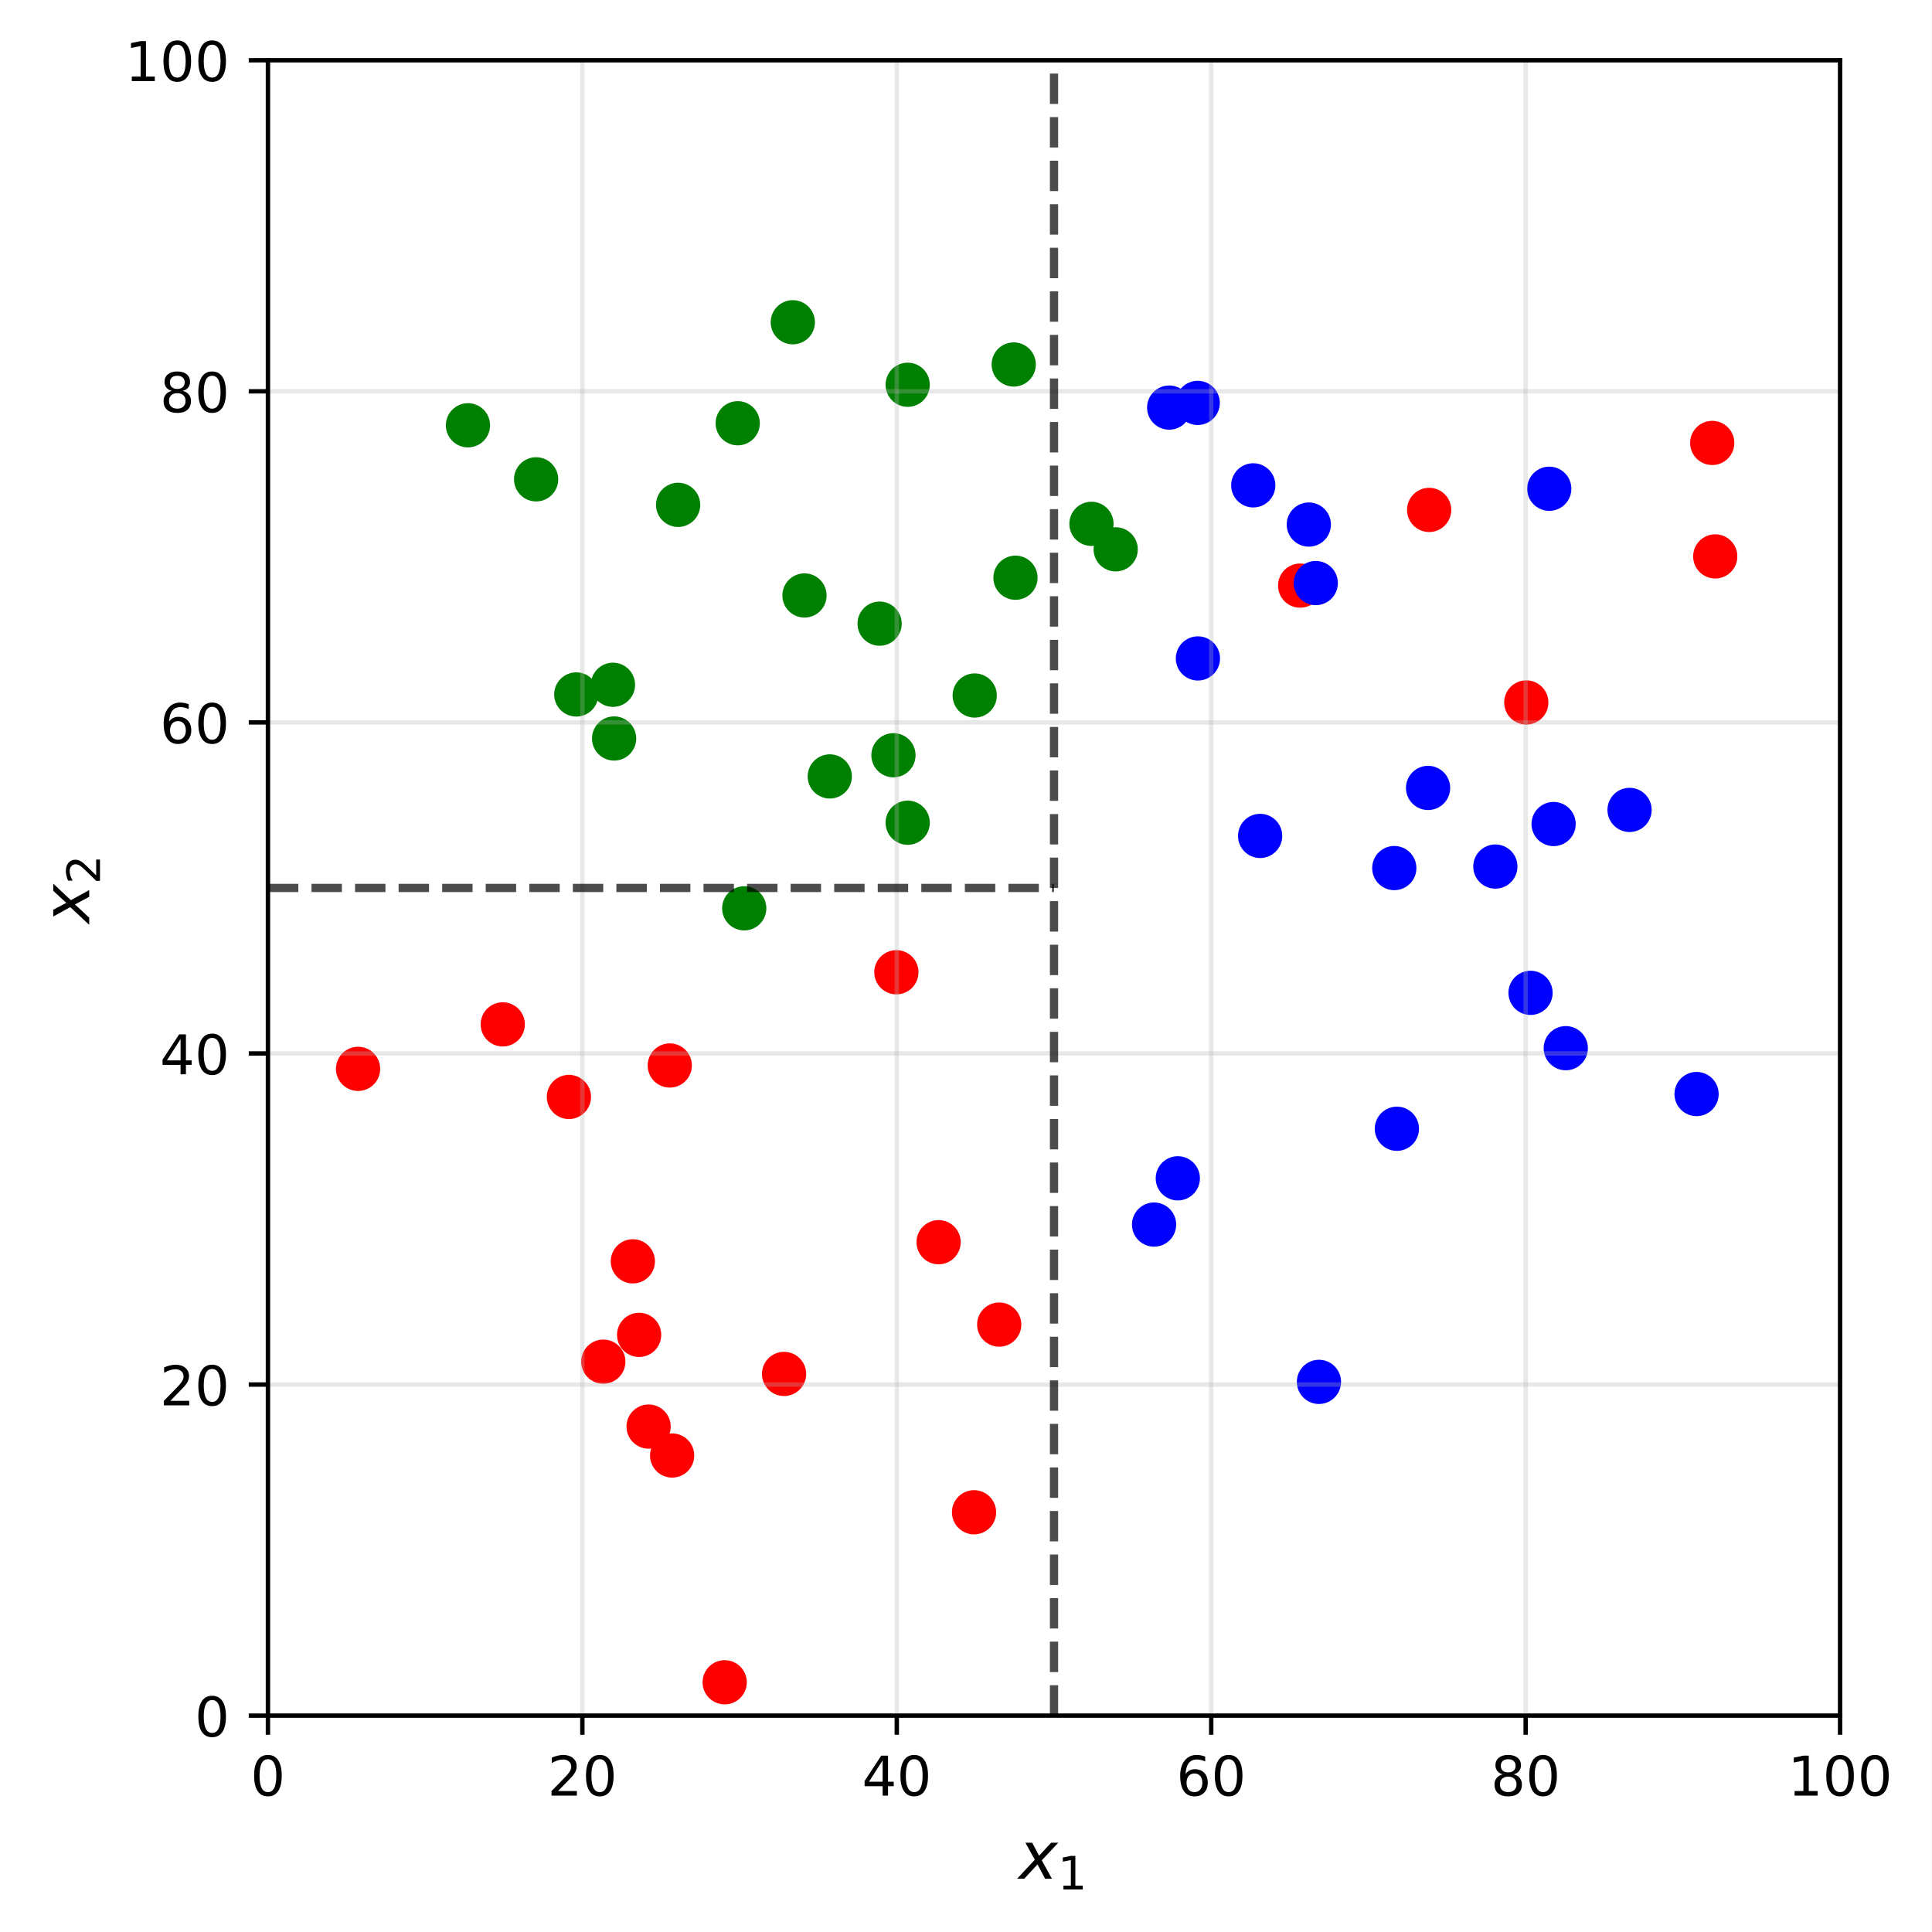
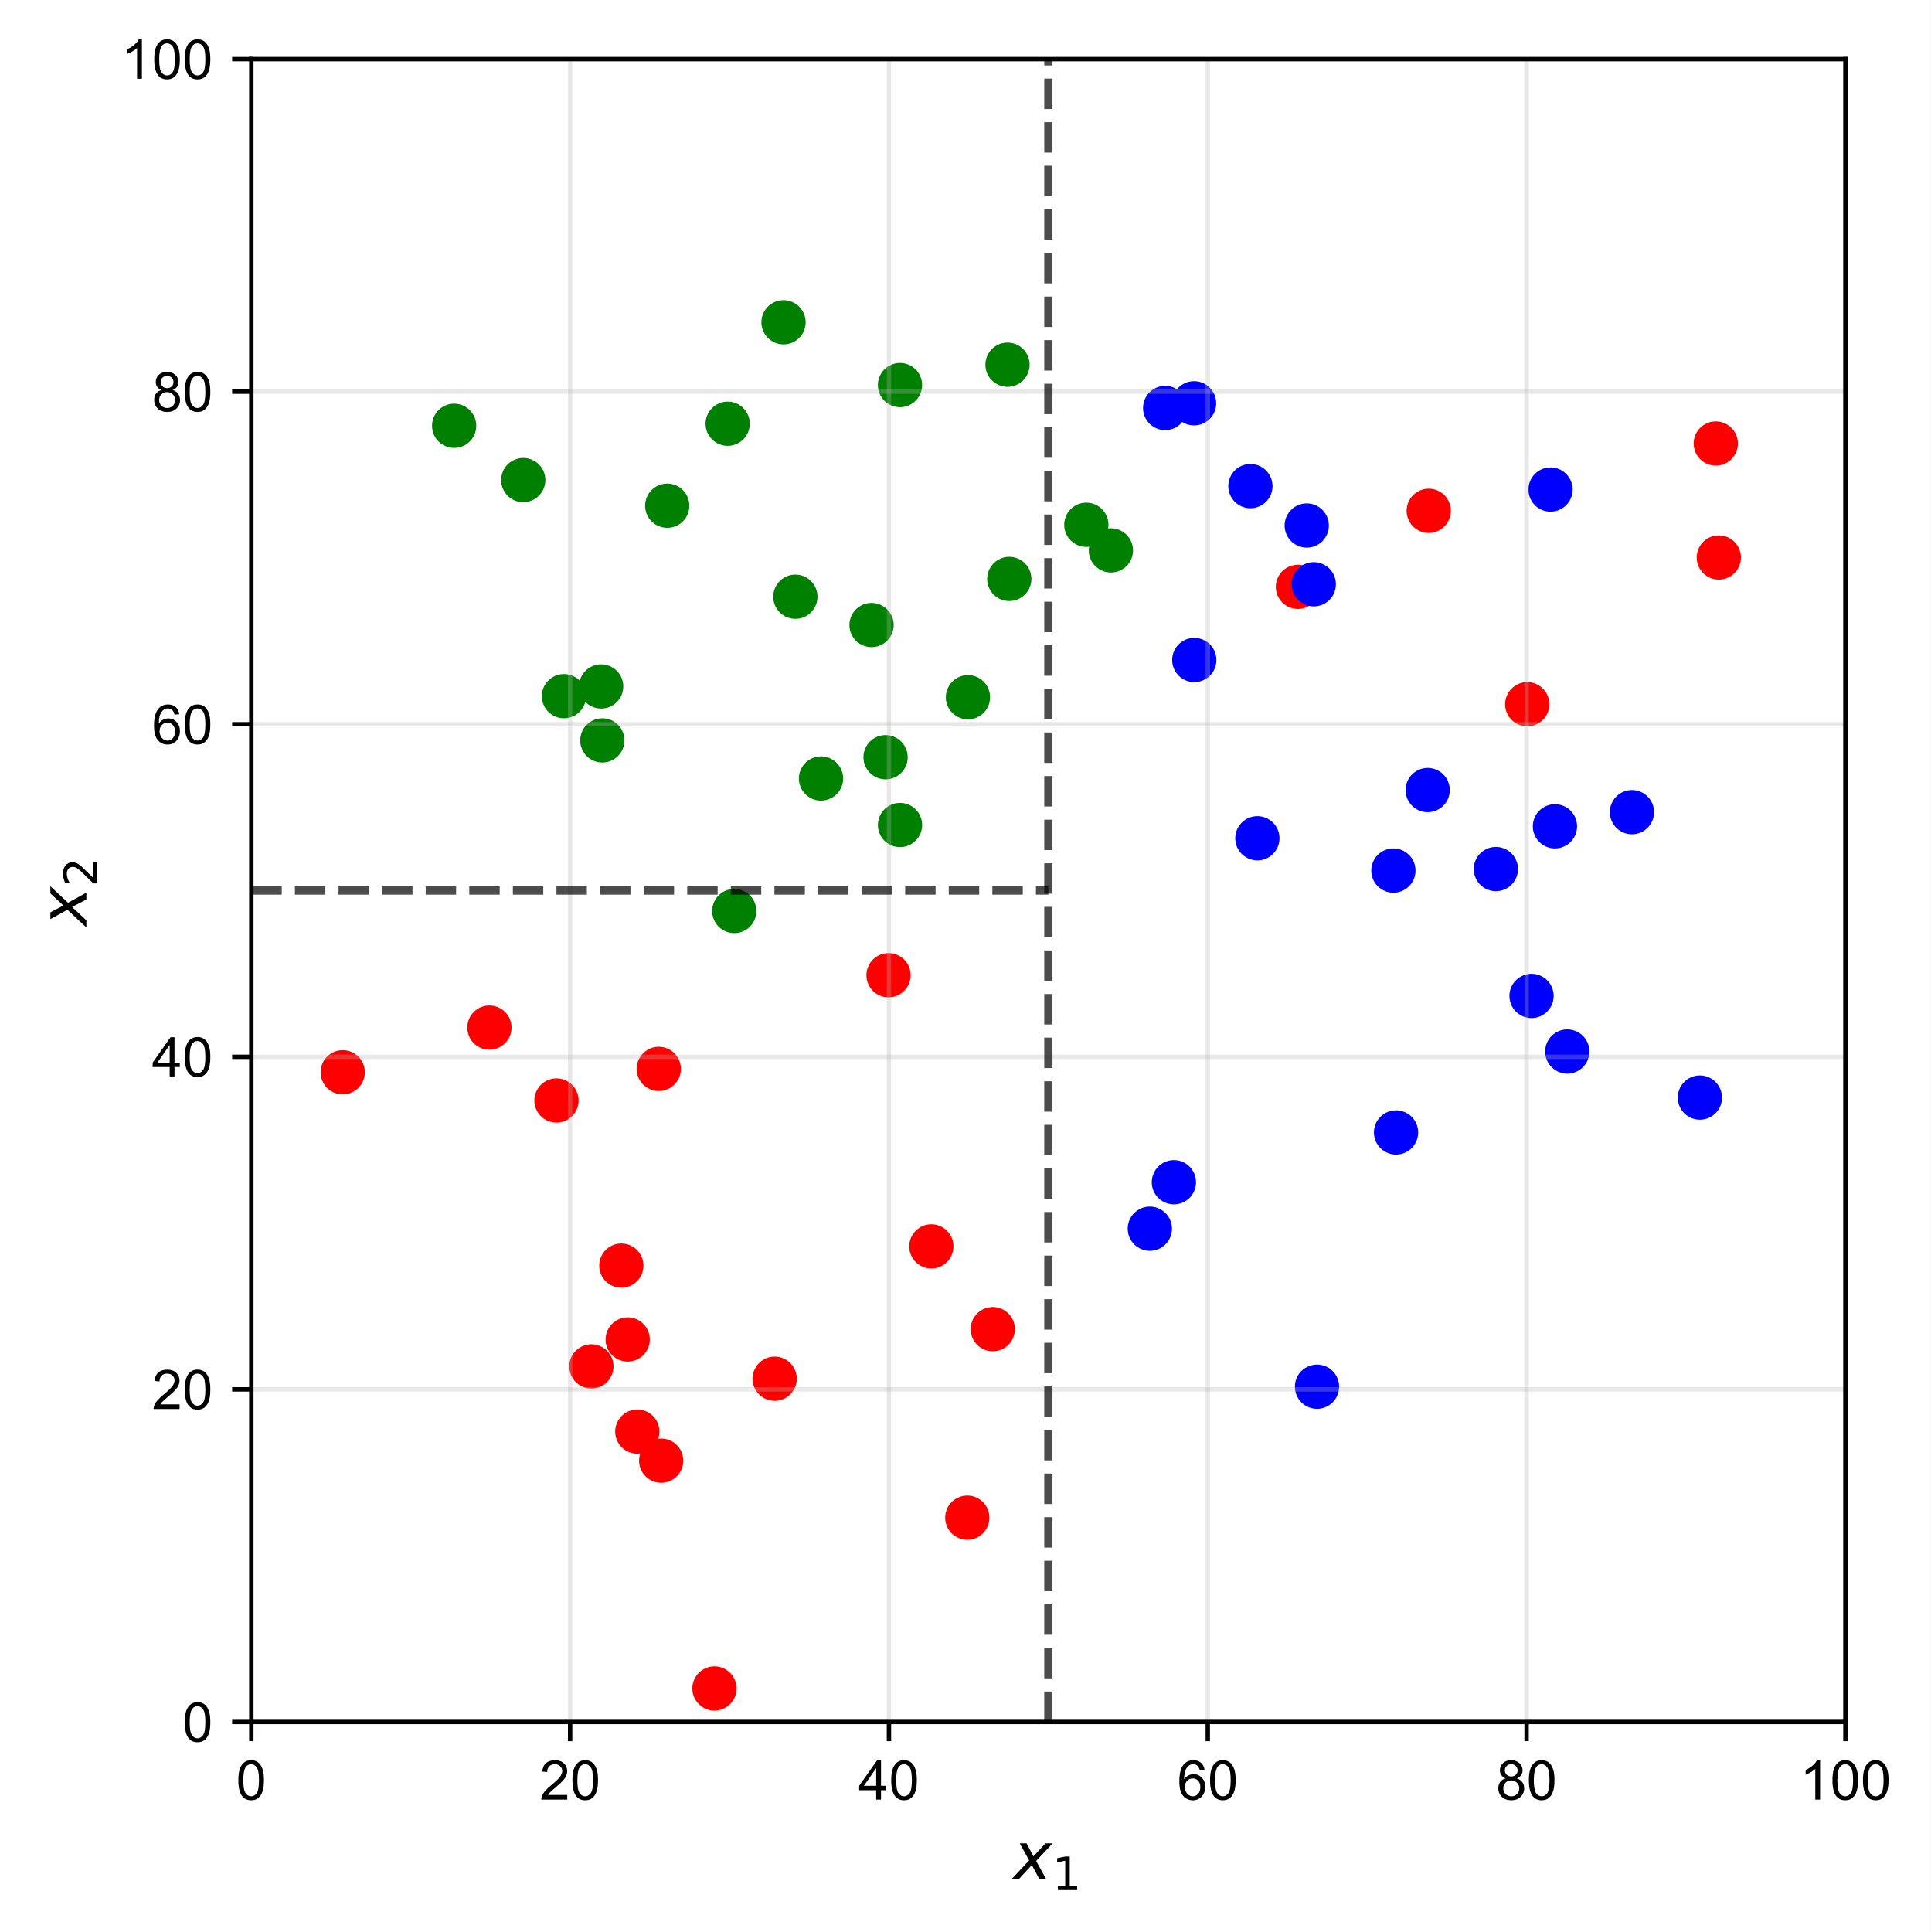
- <svg xmlns="http://www.w3.org/2000/svg" xmlns:xlink="http://www.w3.org/1999/xlink" width="352.582pt" height="352.616pt" viewBox="0 0 352.582 352.616" version="1.1">
+ <svg xmlns="http://www.w3.org/2000/svg" xmlns:xlink="http://www.w3.org/1999/xlink" width="352.116pt" height="352.332pt" viewBox="0 0 352.116 352.332" version="1.1">
  <defs>
    <style type="text/css">*{stroke-linejoin: round; stroke-linecap: butt}</style>
  </defs>
  <g id="figure_1">
    <g id="patch_1">
-       <path d="M 0 352.616  L 352.582 352.616  L 352.582 0  L 0 0  z " style="fill: #ffffff" />
+       <path d="M 0 352.332  L 352.116 352.332  L 352.116 0  L 0 0  z " style="fill: #ffffff" />
    </g>
    <g id="axes_1">
      <g id="patch_2">
-         <path d="M 48.901 313.124  L 335.839 313.124  L 335.839 10.999  L 48.901 10.999  z " style="fill: #ffffff" />
+         <path d="M 45.84 314.029  L 336.575 314.029  L 336.575 10.779  L 45.84 10.779  z " style="fill: #ffffff" />
      </g>
      <g id="PathCollection_1">
        <defs>
-           <path id="m92a22e228d" d="M 0 3.536  C 0.938 3.536 1.837 3.163 2.5 2.5  C 3.163 1.837 3.536 0.938 3.536 0  C 3.536 -0.938 3.163 -1.837 2.5 -2.5  C 1.837 -3.163 0.938 -3.536 0 -3.536  C -0.938 -3.536 -1.837 -3.163 -2.5 -2.5  C -3.163 -1.837 -3.536 -0.938 -3.536 0  C -3.536 0.938 -3.163 1.837 -2.5 2.5  C -1.837 3.163 -0.938 3.536 0 3.536  z " style="stroke: #ff0000" />
+           <path id="mcd46a2ac23" d="M 0 3.536  C 0.938 3.536 1.837 3.163 2.5 2.5  C 3.163 1.837 3.536 0.938 3.536 0  C 3.536 -0.938 3.163 -1.837 2.5 -2.5  C 1.837 -3.163 0.938 -3.536 0 -3.536  C -0.938 -3.536 -1.837 -3.163 -2.5 -2.5  C -3.163 -1.837 -3.536 -0.938 -3.536 0  C -3.536 0.938 -3.163 1.837 -2.5 2.5  C -1.837 3.163 -0.938 3.536 0 3.536  z " style="stroke: #ff0000" />
        </defs>
-         <g clip-path="url(#p55b87d8b0c)">
-           <use xlink:href="#m92a22e228d" x="103.832" y="200.209" style="fill: #ff0000; stroke: #ff0000" />
-           <use xlink:href="#m92a22e228d" x="163.6" y="177.448" style="fill: #ff0000; stroke: #ff0000" />
-           <use xlink:href="#m92a22e228d" x="143.102" y="250.761" style="fill: #ff0000; stroke: #ff0000" />
-           <use xlink:href="#m92a22e228d" x="91.761" y="186.962" style="fill: #ff0000; stroke: #ff0000" />
-           <use xlink:href="#m92a22e228d" x="118.38" y="260.37" style="fill: #ff0000; stroke: #ff0000" />
-           <use xlink:href="#m92a22e228d" x="182.368" y="241.755" style="fill: #ff0000; stroke: #ff0000" />
-           <use xlink:href="#m92a22e228d" x="65.352" y="195.081" style="fill: #ff0000; stroke: #ff0000" />
-           <use xlink:href="#m92a22e228d" x="122.675" y="265.651" style="fill: #ff0000; stroke: #ff0000" />
-           <use xlink:href="#m92a22e228d" x="171.307" y="226.719" style="fill: #ff0000; stroke: #ff0000" />
-           <use xlink:href="#m92a22e228d" x="110.112" y="248.522" style="fill: #ff0000; stroke: #ff0000" />
-           <use xlink:href="#m92a22e228d" x="115.503" y="230.21" style="fill: #ff0000; stroke: #ff0000" />
-           <use xlink:href="#m92a22e228d" x="132.265" y="307.039" style="fill: #ff0000; stroke: #ff0000" />
-           <use xlink:href="#m92a22e228d" x="177.776" y="276.009" style="fill: #ff0000; stroke: #ff0000" />
-           <use xlink:href="#m92a22e228d" x="116.65" y="243.632" style="fill: #ff0000; stroke: #ff0000" />
-           <use xlink:href="#m92a22e228d" x="122.243" y="194.466" style="fill: #ff0000; stroke: #ff0000" />
-           <use xlink:href="#m92a22e228d" x="237.294" y="106.883" style="fill: #ff0000; stroke: #ff0000" />
-           <use xlink:href="#m92a22e228d" x="313.054" y="101.551" style="fill: #ff0000; stroke: #ff0000" />
-           <use xlink:href="#m92a22e228d" x="312.505" y="80.844" style="fill: #ff0000; stroke: #ff0000" />
-           <use xlink:href="#m92a22e228d" x="278.568" y="128.21" style="fill: #ff0000; stroke: #ff0000" />
-           <use xlink:href="#m92a22e228d" x="260.839" y="93.068" style="fill: #ff0000; stroke: #ff0000" />
+         <g clip-path="url(#p946170c6e6)">
+           <use xlink:href="#mcd46a2ac23" x="101.498" y="200.693" style="fill: #ff0000; stroke: #ff0000" />
+           <use xlink:href="#mcd46a2ac23" x="162.057" y="177.847" style="fill: #ff0000; stroke: #ff0000" />
+           <use xlink:href="#mcd46a2ac23" x="141.288" y="251.433" style="fill: #ff0000; stroke: #ff0000" />
+           <use xlink:href="#mcd46a2ac23" x="89.267" y="187.397" style="fill: #ff0000; stroke: #ff0000" />
+           <use xlink:href="#mcd46a2ac23" x="116.239" y="261.078" style="fill: #ff0000; stroke: #ff0000" />
+           <use xlink:href="#mcd46a2ac23" x="181.074" y="242.394" style="fill: #ff0000; stroke: #ff0000" />
+           <use xlink:href="#mcd46a2ac23" x="62.509" y="195.546" style="fill: #ff0000; stroke: #ff0000" />
+           <use xlink:href="#mcd46a2ac23" x="120.591" y="266.379" style="fill: #ff0000; stroke: #ff0000" />
+           <use xlink:href="#mcd46a2ac23" x="169.866" y="227.301" style="fill: #ff0000; stroke: #ff0000" />
+           <use xlink:href="#mcd46a2ac23" x="107.862" y="249.187" style="fill: #ff0000; stroke: #ff0000" />
+           <use xlink:href="#mcd46a2ac23" x="113.323" y="230.806" style="fill: #ff0000; stroke: #ff0000" />
+           <use xlink:href="#mcd46a2ac23" x="130.307" y="307.921" style="fill: #ff0000; stroke: #ff0000" />
+           <use xlink:href="#mcd46a2ac23" x="176.42" y="276.776" style="fill: #ff0000; stroke: #ff0000" />
+           <use xlink:href="#mcd46a2ac23" x="114.486" y="244.278" style="fill: #ff0000; stroke: #ff0000" />
+           <use xlink:href="#mcd46a2ac23" x="120.153" y="194.929" style="fill: #ff0000; stroke: #ff0000" />
+           <use xlink:href="#mcd46a2ac23" x="236.726" y="107.019" style="fill: #ff0000; stroke: #ff0000" />
+           <use xlink:href="#mcd46a2ac23" x="313.488" y="101.668" style="fill: #ff0000; stroke: #ff0000" />
+           <use xlink:href="#mcd46a2ac23" x="312.932" y="80.884" style="fill: #ff0000; stroke: #ff0000" />
+           <use xlink:href="#mcd46a2ac23" x="278.546" y="128.426" style="fill: #ff0000; stroke: #ff0000" />
+           <use xlink:href="#mcd46a2ac23" x="260.582" y="93.153" style="fill: #ff0000; stroke: #ff0000" />
        </g>
      </g>
      <g id="PathCollection_2">
        <defs>
-           <path id="m26d23ad4d4" d="M 0 3.536  C 0.938 3.536 1.837 3.163 2.5 2.5  C 3.163 1.837 3.536 0.938 3.536 0  C 3.536 -0.938 3.163 -1.837 2.5 -2.5  C 1.837 -3.163 0.938 -3.536 0 -3.536  C -0.938 -3.536 -1.837 -3.163 -2.5 -2.5  C -3.163 -1.837 -3.536 -0.938 -3.536 0  C -3.536 0.938 -3.163 1.837 -2.5 2.5  C -1.837 3.163 -0.938 3.536 0 3.536  z " style="stroke: #008000" />
+           <path id="mc736bcdd89" d="M 0 3.536  C 0.938 3.536 1.837 3.163 2.5 2.5  C 3.163 1.837 3.536 0.938 3.536 0  C 3.536 -0.938 3.163 -1.837 2.5 -2.5  C 1.837 -3.163 0.938 -3.536 0 -3.536  C -0.938 -3.536 -1.837 -3.163 -2.5 -2.5  C -3.163 -1.837 -3.536 -0.938 -3.536 0  C -3.536 0.938 -3.163 1.837 -2.5 2.5  C -1.837 3.163 -0.938 3.536 0 3.536  z " style="stroke: #008000" />
        </defs>
-         <g clip-path="url(#p55b87d8b0c)">
-           <use xlink:href="#m26d23ad4d4" x="111.874" y="124.982" style="fill: #008000; stroke: #008000" />
-           <use xlink:href="#m26d23ad4d4" x="85.409" y="77.622" style="fill: #008000; stroke: #008000" />
-           <use xlink:href="#m26d23ad4d4" x="123.766" y="92.142" style="fill: #008000; stroke: #008000" />
-           <use xlink:href="#m26d23ad4d4" x="151.447" y="141.707" style="fill: #008000; stroke: #008000" />
-           <use xlink:href="#m26d23ad4d4" x="144.698" y="58.817" style="fill: #008000; stroke: #008000" />
-           <use xlink:href="#m26d23ad4d4" x="134.643" y="77.248" style="fill: #008000; stroke: #008000" />
-           <use xlink:href="#m26d23ad4d4" x="203.628" y="100.262" style="fill: #008000; stroke: #008000" />
-           <use xlink:href="#m26d23ad4d4" x="146.83" y="108.679" style="fill: #008000; stroke: #008000" />
-           <use xlink:href="#m26d23ad4d4" x="163.066" y="137.84" style="fill: #008000; stroke: #008000" />
-           <use xlink:href="#m26d23ad4d4" x="199.203" y="95.609" style="fill: #008000; stroke: #008000" />
-           <use xlink:href="#m26d23ad4d4" x="97.85" y="87.484" style="fill: #008000; stroke: #008000" />
-           <use xlink:href="#m26d23ad4d4" x="105.176" y="126.748" style="fill: #008000; stroke: #008000" />
-           <use xlink:href="#m26d23ad4d4" x="185.016" y="66.524" style="fill: #008000; stroke: #008000" />
-           <use xlink:href="#m26d23ad4d4" x="112.083" y="134.786" style="fill: #008000; stroke: #008000" />
-           <use xlink:href="#m26d23ad4d4" x="135.834" y="165.781" style="fill: #008000; stroke: #008000" />
-           <use xlink:href="#m26d23ad4d4" x="165.665" y="70.224" style="fill: #008000; stroke: #008000" />
-           <use xlink:href="#m26d23ad4d4" x="160.54" y="113.823" style="fill: #008000; stroke: #008000" />
-           <use xlink:href="#m26d23ad4d4" x="185.337" y="105.444" style="fill: #008000; stroke: #008000" />
-           <use xlink:href="#m26d23ad4d4" x="177.898" y="126.94" style="fill: #008000; stroke: #008000" />
-           <use xlink:href="#m26d23ad4d4" x="165.667" y="150.157" style="fill: #008000; stroke: #008000" />
+         <g clip-path="url(#p946170c6e6)">
+           <use xlink:href="#mc736bcdd89" x="109.646" y="125.186" style="fill: #008000; stroke: #008000" />
+           <use xlink:href="#mc736bcdd89" x="82.831" y="77.65" style="fill: #008000; stroke: #008000" />
+           <use xlink:href="#mc736bcdd89" x="121.696" y="92.224" style="fill: #008000; stroke: #008000" />
+           <use xlink:href="#mc736bcdd89" x="149.743" y="141.973" style="fill: #008000; stroke: #008000" />
+           <use xlink:href="#mc736bcdd89" x="142.905" y="58.774" style="fill: #008000; stroke: #008000" />
+           <use xlink:href="#mc736bcdd89" x="132.717" y="77.274" style="fill: #008000; stroke: #008000" />
+           <use xlink:href="#mc736bcdd89" x="202.615" y="100.374" style="fill: #008000; stroke: #008000" />
+           <use xlink:href="#mc736bcdd89" x="145.065" y="108.822" style="fill: #008000; stroke: #008000" />
+           <use xlink:href="#mc736bcdd89" x="161.516" y="138.092" style="fill: #008000; stroke: #008000" />
+           <use xlink:href="#mc736bcdd89" x="198.131" y="95.703" style="fill: #008000; stroke: #008000" />
+           <use xlink:href="#mc736bcdd89" x="95.437" y="87.548" style="fill: #008000; stroke: #008000" />
+           <use xlink:href="#mc736bcdd89" x="102.859" y="126.959" style="fill: #008000; stroke: #008000" />
+           <use xlink:href="#mc736bcdd89" x="183.756" y="66.51" style="fill: #008000; stroke: #008000" />
+           <use xlink:href="#mc736bcdd89" x="109.858" y="135.027" style="fill: #008000; stroke: #008000" />
+           <use xlink:href="#mc736bcdd89" x="133.924" y="166.137" style="fill: #008000; stroke: #008000" />
+           <use xlink:href="#mc736bcdd89" x="164.149" y="70.224" style="fill: #008000; stroke: #008000" />
+           <use xlink:href="#mc736bcdd89" x="158.957" y="113.986" style="fill: #008000; stroke: #008000" />
+           <use xlink:href="#mc736bcdd89" x="184.081" y="105.576" style="fill: #008000; stroke: #008000" />
+           <use xlink:href="#mc736bcdd89" x="176.544" y="127.152" style="fill: #008000; stroke: #008000" />
+           <use xlink:href="#mc736bcdd89" x="164.152" y="150.455" style="fill: #008000; stroke: #008000" />
        </g>
      </g>
      <g id="PathCollection_3">
        <defs>
-           <path id="mfe366fb59e" d="M 0 3.536  C 0.938 3.536 1.837 3.163 2.5 2.5  C 3.163 1.837 3.536 0.938 3.536 0  C 3.536 -0.938 3.163 -1.837 2.5 -2.5  C 1.837 -3.163 0.938 -3.536 0 -3.536  C -0.938 -3.536 -1.837 -3.163 -2.5 -2.5  C -3.163 -1.837 -3.536 -0.938 -3.536 0  C -3.536 0.938 -3.163 1.837 -2.5 2.5  C -1.837 3.163 -0.938 3.536 0 3.536  z " style="stroke: #0000ff" />
+           <path id="m121d2f67b2" d="M 0 3.536  C 0.938 3.536 1.837 3.163 2.5 2.5  C 3.163 1.837 3.536 0.938 3.536 0  C 3.536 -0.938 3.163 -1.837 2.5 -2.5  C 1.837 -3.163 0.938 -3.536 0 -3.536  C -0.938 -3.536 -1.837 -3.163 -2.5 -2.5  C -3.163 -1.837 -3.536 -0.938 -3.536 0  C -3.536 0.938 -3.163 1.837 -2.5 2.5  C -1.837 3.163 -0.938 3.536 0 3.536  z " style="stroke: #0000ff" />
        </defs>
-         <g clip-path="url(#p55b87d8b0c)">
-           <use xlink:href="#mfe366fb59e" x="285.775" y="191.307" style="fill: #0000ff; stroke: #0000ff" />
-           <use xlink:href="#mfe366fb59e" x="229.991" y="152.568" style="fill: #0000ff; stroke: #0000ff" />
-           <use xlink:href="#mfe366fb59e" x="297.416" y="147.822" style="fill: #0000ff; stroke: #0000ff" />
-           <use xlink:href="#mfe366fb59e" x="272.922" y="158.158" style="fill: #0000ff; stroke: #0000ff" />
-           <use xlink:href="#mfe366fb59e" x="240.726" y="252.212" style="fill: #0000ff; stroke: #0000ff" />
-           <use xlink:href="#mfe366fb59e" x="218.599" y="73.537" style="fill: #0000ff; stroke: #0000ff" />
-           <use xlink:href="#mfe366fb59e" x="228.74" y="88.583" style="fill: #0000ff; stroke: #0000ff" />
-           <use xlink:href="#mfe366fb59e" x="214.966" y="215.06" style="fill: #0000ff; stroke: #0000ff" />
-           <use xlink:href="#mfe366fb59e" x="309.645" y="199.678" style="fill: #0000ff; stroke: #0000ff" />
-           <use xlink:href="#mfe366fb59e" x="254.476" y="158.434" style="fill: #0000ff; stroke: #0000ff" />
-           <use xlink:href="#mfe366fb59e" x="282.761" y="89.205" style="fill: #0000ff; stroke: #0000ff" />
-           <use xlink:href="#mfe366fb59e" x="213.392" y="74.392" style="fill: #0000ff; stroke: #0000ff" />
-           <use xlink:href="#mfe366fb59e" x="254.952" y="206.013" style="fill: #0000ff; stroke: #0000ff" />
-           <use xlink:href="#mfe366fb59e" x="283.555" y="150.395" style="fill: #0000ff; stroke: #0000ff" />
-           <use xlink:href="#mfe366fb59e" x="240.145" y="106.416" style="fill: #0000ff; stroke: #0000ff" />
-           <use xlink:href="#mfe366fb59e" x="279.344" y="181.21" style="fill: #0000ff; stroke: #0000ff" />
-           <use xlink:href="#mfe366fb59e" x="218.637" y="120.174" style="fill: #0000ff; stroke: #0000ff" />
-           <use xlink:href="#mfe366fb59e" x="210.634" y="223.501" style="fill: #0000ff; stroke: #0000ff" />
-           <use xlink:href="#mfe366fb59e" x="260.644" y="143.808" style="fill: #0000ff; stroke: #0000ff" />
-           <use xlink:href="#mfe366fb59e" x="238.878" y="95.74" style="fill: #0000ff; stroke: #0000ff" />
+         <g clip-path="url(#p946170c6e6)">
+           <use xlink:href="#m121d2f67b2" x="285.848" y="191.758" style="fill: #0000ff; stroke: #0000ff" />
+           <use xlink:href="#m121d2f67b2" x="229.327" y="152.875" style="fill: #0000ff; stroke: #0000ff" />
+           <use xlink:href="#m121d2f67b2" x="297.644" y="148.111" style="fill: #0000ff; stroke: #0000ff" />
+           <use xlink:href="#m121d2f67b2" x="272.826" y="158.486" style="fill: #0000ff; stroke: #0000ff" />
+           <use xlink:href="#m121d2f67b2" x="240.203" y="252.89" style="fill: #0000ff; stroke: #0000ff" />
+           <use xlink:href="#m121d2f67b2" x="217.783" y="73.549" style="fill: #0000ff; stroke: #0000ff" />
+           <use xlink:href="#m121d2f67b2" x="228.059" y="88.652" style="fill: #0000ff; stroke: #0000ff" />
+           <use xlink:href="#m121d2f67b2" x="214.102" y="215.6" style="fill: #0000ff; stroke: #0000ff" />
+           <use xlink:href="#m121d2f67b2" x="310.034" y="200.16" style="fill: #0000ff; stroke: #0000ff" />
+           <use xlink:href="#m121d2f67b2" x="254.135" y="158.763" style="fill: #0000ff; stroke: #0000ff" />
+           <use xlink:href="#m121d2f67b2" x="282.795" y="89.276" style="fill: #0000ff; stroke: #0000ff" />
+           <use xlink:href="#m121d2f67b2" x="212.508" y="74.407" style="fill: #0000ff; stroke: #0000ff" />
+           <use xlink:href="#m121d2f67b2" x="254.618" y="206.519" style="fill: #0000ff; stroke: #0000ff" />
+           <use xlink:href="#m121d2f67b2" x="283.599" y="150.694" style="fill: #0000ff; stroke: #0000ff" />
+           <use xlink:href="#m121d2f67b2" x="239.614" y="106.551" style="fill: #0000ff; stroke: #0000ff" />
+           <use xlink:href="#m121d2f67b2" x="279.332" y="181.623" style="fill: #0000ff; stroke: #0000ff" />
+           <use xlink:href="#m121d2f67b2" x="217.822" y="120.36" style="fill: #0000ff; stroke: #0000ff" />
+           <use xlink:href="#m121d2f67b2" x="209.714" y="224.072" style="fill: #0000ff; stroke: #0000ff" />
+           <use xlink:href="#m121d2f67b2" x="260.385" y="144.082" style="fill: #0000ff; stroke: #0000ff" />
+           <use xlink:href="#m121d2f67b2" x="238.33" y="95.835" style="fill: #0000ff; stroke: #0000ff" />
        </g>
      </g>
      <g id="matplotlib.axis_1">
        <g id="xtick_1">
          <g id="line2d_1">
-             <path d="M 48.901 313.124  L 48.901 10.999  " clip-path="url(#p55b87d8b0c)" style="fill: none; stroke: #b0b0b0; stroke-opacity: 0.3; stroke-width: 0.8; stroke-linecap: square" />
+             <path d="M 45.84 314.029  L 45.84 10.779  " clip-path="url(#p946170c6e6)" style="fill: none; stroke: #b0b0b0; stroke-opacity: 0.3; stroke-width: 0.8; stroke-linecap: square" />
          </g>
          <g id="line2d_2">
            <defs>
-               <path id="me5c2e3de8f" d="M 0 0  L 0 3.5  " style="stroke: #000000; stroke-width: 0.8" />
+               <path id="mebe79e1695" d="M 0 0  L 0 3.5  " style="stroke: #000000; stroke-width: 0.8" />
            </defs>
            <g>
-               <use xlink:href="#me5c2e3de8f" x="48.901" y="313.124" style="stroke: #000000; stroke-width: 0.8" />
+               <use xlink:href="#mebe79e1695" x="45.84" y="314.029" style="stroke: #000000; stroke-width: 0.8" />
            </g>
          </g>
          <g id="text_1">
-             <g transform="translate(45.72 327.7227) scale(0.1 -0.1)">
-               <defs>
-                 <path id="DejaVuSans-30" d="M 2034 4250  Q 1547 4250 1301 3770  Q 1056 3291 1056 2328  Q 1056 1369 1301 889  Q 1547 409 2034 409  Q 2525 409 2770 889  Q 3016 1369 3016 2328  Q 3016 3291 2770 3770  Q 2525 4250 2034 4250  z M 2034 4750  Q 2819 4750 3233 4129  Q 3647 3509 3647 2328  Q 3647 1150 3233 529  Q 2819 -91 2034 -91  Q 1250 -91 836 529  Q 422 1150 422 2328  Q 422 3509 836 4129  Q 1250 4750 2034 4750  z " transform="scale(0.015625)" />
-               </defs>
-               <use xlink:href="#DejaVuSans-30" />
+             <g transform="translate(43.05984 328.1867) scale(0.1 -0.1)">
+               <defs>
+                 <path id="ArialMT-30" d="M 266 2259  Q 266 3072 433 3567  Q 600 4063 929 4331  Q 1259 4600 1759 4600  Q 2128 4600 2406 4451  Q 2684 4303 2865 4023  Q 3047 3744 3150 3342  Q 3253 2941 3253 2259  Q 3253 1453 3087 958  Q 2922 463 2592 192  Q 2263 -78 1759 -78  Q 1097 -78 719 397  Q 266 969 266 2259  z M 844 2259  Q 844 1131 1108 757  Q 1372 384 1759 384  Q 2147 384 2411 759  Q 2675 1134 2675 2259  Q 2675 3391 2411 3762  Q 2147 4134 1753 4134  Q 1366 4134 1134 3806  Q 844 3388 844 2259  z " transform="scale(0.015625)" />
+               </defs>
+               <use xlink:href="#ArialMT-30" />
            </g>
          </g>
        </g>
        <g id="xtick_2">
          <g id="line2d_3">
-             <path d="M 106.289 313.124  L 106.289 10.999  " clip-path="url(#p55b87d8b0c)" style="fill: none; stroke: #b0b0b0; stroke-opacity: 0.3; stroke-width: 0.8; stroke-linecap: square" />
+             <path d="M 103.987 314.029  L 103.987 10.779  " clip-path="url(#p946170c6e6)" style="fill: none; stroke: #b0b0b0; stroke-opacity: 0.3; stroke-width: 0.8; stroke-linecap: square" />
          </g>
          <g id="line2d_4">
            <g>
-               <use xlink:href="#me5c2e3de8f" x="106.289" y="313.124" style="stroke: #000000; stroke-width: 0.8" />
+               <use xlink:href="#mebe79e1695" x="103.987" y="314.029" style="stroke: #000000; stroke-width: 0.8" />
            </g>
          </g>
          <g id="text_2">
-             <g transform="translate(99.92625 327.7227) scale(0.1 -0.1)">
-               <defs>
-                 <path id="DejaVuSans-32" d="M 1228 531  L 3431 531  L 3431 0  L 469 0  L 469 531  Q 828 903 1448 1529  Q 2069 2156 2228 2338  Q 2531 2678 2651 2914  Q 2772 3150 2772 3378  Q 2772 3750 2511 3984  Q 2250 4219 1831 4219  Q 1534 4219 1204 4116  Q 875 4013 500 3803  L 500 4441  Q 881 4594 1212 4672  Q 1544 4750 1819 4750  Q 2544 4750 2975 4387  Q 3406 4025 3406 3419  Q 3406 3131 3298 2873  Q 3191 2616 2906 2266  Q 2828 2175 2409 1742  Q 1991 1309 1228 531  z " transform="scale(0.015625)" />
-               </defs>
-               <use xlink:href="#DejaVuSans-32" />
-               <use xlink:href="#DejaVuSans-30" x="63.623" />
+             <g transform="translate(98.42625 328.1867) scale(0.1 -0.1)">
+               <defs>
+                 <path id="ArialMT-32" d="M 3222 541  L 3222 0  L 194 0  Q 188 203 259 391  Q 375 700 629 1000  Q 884 1300 1366 1694  Q 2113 2306 2375 2664  Q 2638 3022 2638 3341  Q 2638 3675 2398 3904  Q 2159 4134 1775 4134  Q 1369 4134 1125 3890  Q 881 3647 878 3216  L 300 3275  Q 359 3922 746 4261  Q 1134 4600 1788 4600  Q 2447 4600 2831 4234  Q 3216 3869 3216 3328  Q 3216 3053 3103 2787  Q 2991 2522 2730 2228  Q 2469 1934 1863 1422  Q 1356 997 1212 845  Q 1069 694 975 541  L 3222 541  z " transform="scale(0.015625)" />
+               </defs>
+               <use xlink:href="#ArialMT-32" />
+               <use xlink:href="#ArialMT-30" x="55.615" />
            </g>
          </g>
        </g>
        <g id="xtick_3">
          <g id="line2d_5">
-             <path d="M 163.676 313.124  L 163.676 10.999  " clip-path="url(#p55b87d8b0c)" style="fill: none; stroke: #b0b0b0; stroke-opacity: 0.3; stroke-width: 0.8; stroke-linecap: square" />
+             <path d="M 162.134 314.029  L 162.134 10.779  " clip-path="url(#p946170c6e6)" style="fill: none; stroke: #b0b0b0; stroke-opacity: 0.3; stroke-width: 0.8; stroke-linecap: square" />
          </g>
          <g id="line2d_6">
            <g>
-               <use xlink:href="#me5c2e3de8f" x="163.676" y="313.124" style="stroke: #000000; stroke-width: 0.8" />
+               <use xlink:href="#mebe79e1695" x="162.134" y="314.029" style="stroke: #000000; stroke-width: 0.8" />
            </g>
          </g>
          <g id="text_3">
-             <g transform="translate(157.3137 327.7227) scale(0.1 -0.1)">
-               <defs>
-                 <path id="DejaVuSans-34" d="M 2419 4116  L 825 1625  L 2419 1625  L 2419 4116  z M 2253 4666  L 3047 4666  L 3047 1625  L 3713 1625  L 3713 1100  L 3047 1100  L 3047 0  L 2419 0  L 2419 1100  L 313 1100  L 313 1709  L 2253 4666  z " transform="scale(0.015625)" />
-               </defs>
-               <use xlink:href="#DejaVuSans-34" />
-               <use xlink:href="#DejaVuSans-30" x="63.623" />
+             <g transform="translate(156.5731 328.1867) scale(0.1 -0.1)">
+               <defs>
+                 <path id="ArialMT-34" d="M 2069 0  L 2069 1097  L 81 1097  L 81 1613  L 2172 4581  L 2631 4581  L 2631 1613  L 3250 1613  L 3250 1097  L 2631 1097  L 2631 0  L 2069 0  z M 2069 1613  L 2069 3678  L 634 1613  L 2069 1613  z " transform="scale(0.015625)" />
+               </defs>
+               <use xlink:href="#ArialMT-34" />
+               <use xlink:href="#ArialMT-30" x="55.615" />
            </g>
          </g>
        </g>
        <g id="xtick_4">
          <g id="line2d_7">
-             <path d="M 221.064 313.124  L 221.064 10.999  " clip-path="url(#p55b87d8b0c)" style="fill: none; stroke: #b0b0b0; stroke-opacity: 0.3; stroke-width: 0.8; stroke-linecap: square" />
+             <path d="M 220.281 314.029  L 220.281 10.779  " clip-path="url(#p946170c6e6)" style="fill: none; stroke: #b0b0b0; stroke-opacity: 0.3; stroke-width: 0.8; stroke-linecap: square" />
          </g>
          <g id="line2d_8">
            <g>
-               <use xlink:href="#me5c2e3de8f" x="221.064" y="313.124" style="stroke: #000000; stroke-width: 0.8" />
+               <use xlink:href="#mebe79e1695" x="220.281" y="314.029" style="stroke: #000000; stroke-width: 0.8" />
            </g>
          </g>
          <g id="text_4">
-             <g transform="translate(214.7012 327.7227) scale(0.1 -0.1)">
-               <defs>
-                 <path id="DejaVuSans-36" d="M 2113 2584  Q 1688 2584 1439 2293  Q 1191 2003 1191 1497  Q 1191 994 1439 701  Q 1688 409 2113 409  Q 2538 409 2786 701  Q 3034 994 3034 1497  Q 3034 2003 2786 2293  Q 2538 2584 2113 2584  z M 3366 4563  L 3366 3988  Q 3128 4100 2886 4159  Q 2644 4219 2406 4219  Q 1781 4219 1451 3797  Q 1122 3375 1075 2522  Q 1259 2794 1537 2939  Q 1816 3084 2150 3084  Q 2853 3084 3261 2657  Q 3669 2231 3669 1497  Q 3669 778 3244 343  Q 2819 -91 2113 -91  Q 1303 -91 875 529  Q 447 1150 447 2328  Q 447 3434 972 4092  Q 1497 4750 2381 4750  Q 2619 4750 2861 4703  Q 3103 4656 3366 4563  z " transform="scale(0.015625)" />
-               </defs>
-               <use xlink:href="#DejaVuSans-36" />
-               <use xlink:href="#DejaVuSans-30" x="63.623" />
+             <g transform="translate(214.72 328.1867) scale(0.1 -0.1)">
+               <defs>
+                 <path id="ArialMT-36" d="M 3184 3459  L 2625 3416  Q 2550 3747 2413 3897  Q 2184 4138 1850 4138  Q 1581 4138 1378 3988  Q 1113 3794 959 3422  Q 806 3050 800 2363  Q 1003 2672 1297 2822  Q 1591 2972 1913 2972  Q 2475 2972 2870 2558  Q 3266 2144 3266 1488  Q 3266 1056 3080 686  Q 2894 316 2569 119  Q 2244 -78 1831 -78  Q 1128 -78 684 439  Q 241 956 241 2144  Q 241 3472 731 4075  Q 1159 4600 1884 4600  Q 2425 4600 2770 4297  Q 3116 3994 3184 3459  z M 888 1484  Q 888 1194 1011 928  Q 1134 663 1356 523  Q 1578 384 1822 384  Q 2178 384 2434 671  Q 2691 959 2691 1453  Q 2691 1928 2437 2201  Q 2184 2475 1800 2475  Q 1419 2475 1153 2201  Q 888 1928 888 1484  z " transform="scale(0.015625)" />
+               </defs>
+               <use xlink:href="#ArialMT-36" />
+               <use xlink:href="#ArialMT-30" x="55.615" />
            </g>
          </g>
        </g>
        <g id="xtick_5">
          <g id="line2d_9">
-             <path d="M 278.451 313.124  L 278.451 10.999  " clip-path="url(#p55b87d8b0c)" style="fill: none; stroke: #b0b0b0; stroke-opacity: 0.3; stroke-width: 0.8; stroke-linecap: square" />
+             <path d="M 278.428 314.029  L 278.428 10.779  " clip-path="url(#p946170c6e6)" style="fill: none; stroke: #b0b0b0; stroke-opacity: 0.3; stroke-width: 0.8; stroke-linecap: square" />
          </g>
          <g id="line2d_10">
            <g>
-               <use xlink:href="#me5c2e3de8f" x="278.451" y="313.124" style="stroke: #000000; stroke-width: 0.8" />
+               <use xlink:href="#mebe79e1695" x="278.428" y="314.029" style="stroke: #000000; stroke-width: 0.8" />
            </g>
          </g>
          <g id="text_5">
-             <g transform="translate(272.0888 327.7227) scale(0.1 -0.1)">
-               <defs>
-                 <path id="DejaVuSans-38" d="M 2034 2216  Q 1584 2216 1326 1975  Q 1069 1734 1069 1313  Q 1069 891 1326 650  Q 1584 409 2034 409  Q 2484 409 2743 651  Q 3003 894 3003 1313  Q 3003 1734 2745 1975  Q 2488 2216 2034 2216  z M 1403 2484  Q 997 2584 770 2862  Q 544 3141 544 3541  Q 544 4100 942 4425  Q 1341 4750 2034 4750  Q 2731 4750 3128 4425  Q 3525 4100 3525 3541  Q 3525 3141 3298 2862  Q 3072 2584 2669 2484  Q 3125 2378 3379 2068  Q 3634 1759 3634 1313  Q 3634 634 3220 271  Q 2806 -91 2034 -91  Q 1263 -91 848 271  Q 434 634 434 1313  Q 434 1759 690 2068  Q 947 2378 1403 2484  z M 1172 3481  Q 1172 3119 1398 2916  Q 1625 2713 2034 2713  Q 2441 2713 2670 2916  Q 2900 3119 2900 3481  Q 2900 3844 2670 4047  Q 2441 4250 2034 4250  Q 1625 4250 1398 4047  Q 1172 3844 1172 3481  z " transform="scale(0.015625)" />
-               </defs>
-               <use xlink:href="#DejaVuSans-38" />
-               <use xlink:href="#DejaVuSans-30" x="63.623" />
+             <g transform="translate(272.8669 328.1867) scale(0.1 -0.1)">
+               <defs>
+                 <path id="ArialMT-38" d="M 1131 2484  Q 781 2613 612 2850  Q 444 3088 444 3419  Q 444 3919 803 4259  Q 1163 4600 1759 4600  Q 2359 4600 2725 4251  Q 3091 3903 3091 3403  Q 3091 3084 2923 2848  Q 2756 2613 2416 2484  Q 2838 2347 3058 2040  Q 3278 1734 3278 1309  Q 3278 722 2862 322  Q 2447 -78 1769 -78  Q 1091 -78 675 323  Q 259 725 259 1325  Q 259 1772 486 2073  Q 713 2375 1131 2484  z M 1019 3438  Q 1019 3113 1228 2906  Q 1438 2700 1772 2700  Q 2097 2700 2305 2904  Q 2513 3109 2513 3406  Q 2513 3716 2298 3927  Q 2084 4138 1766 4138  Q 1444 4138 1231 3931  Q 1019 3725 1019 3438  z M 838 1322  Q 838 1081 952 856  Q 1066 631 1291 507  Q 1516 384 1775 384  Q 2178 384 2440 643  Q 2703 903 2703 1303  Q 2703 1709 2433 1975  Q 2163 2241 1756 2241  Q 1359 2241 1098 1978  Q 838 1716 838 1322  z " transform="scale(0.015625)" />
+               </defs>
+               <use xlink:href="#ArialMT-38" />
+               <use xlink:href="#ArialMT-30" x="55.615" />
            </g>
          </g>
        </g>
        <g id="xtick_6">
          <g id="line2d_11">
-             <path d="M 335.839 313.124  L 335.839 10.999  " clip-path="url(#p55b87d8b0c)" style="fill: none; stroke: #b0b0b0; stroke-opacity: 0.3; stroke-width: 0.8; stroke-linecap: square" />
+             <path d="M 336.575 314.029  L 336.575 10.779  " clip-path="url(#p946170c6e6)" style="fill: none; stroke: #b0b0b0; stroke-opacity: 0.3; stroke-width: 0.8; stroke-linecap: square" />
          </g>
          <g id="line2d_12">
            <g>
-               <use xlink:href="#me5c2e3de8f" x="335.839" y="313.124" style="stroke: #000000; stroke-width: 0.8" />
+               <use xlink:href="#mebe79e1695" x="336.575" y="314.029" style="stroke: #000000; stroke-width: 0.8" />
            </g>
          </g>
          <g id="text_6">
-             <g transform="translate(326.295 327.7227) scale(0.1 -0.1)">
-               <defs>
-                 <path id="DejaVuSans-31" d="M 794 531  L 1825 531  L 1825 4091  L 703 3866  L 703 4441  L 1819 4666  L 2450 4666  L 2450 531  L 3481 531  L 3481 0  L 794 0  L 794 531  z " transform="scale(0.015625)" />
-               </defs>
-               <use xlink:href="#DejaVuSans-31" />
-               <use xlink:href="#DejaVuSans-30" x="63.623" />
-               <use xlink:href="#DejaVuSans-30" x="127.246" />
+             <g transform="translate(328.2333 328.1867) scale(0.1 -0.1)">
+               <defs>
+                 <path id="ArialMT-31" d="M 2384 0  L 1822 0  L 1822 3584  Q 1619 3391 1289 3197  Q 959 3003 697 2906  L 697 3450  Q 1169 3672 1522 3987  Q 1875 4303 2022 4600  L 2384 4600  L 2384 0  z " transform="scale(0.015625)" />
+               </defs>
+               <use xlink:href="#ArialMT-31" />
+               <use xlink:href="#ArialMT-30" x="55.615" />
+               <use xlink:href="#ArialMT-30" x="111.23" />
            </g>
          </g>
        </g>
        <g id="text_7">
-           <g transform="translate(185.95 342.9205) scale(0.12 -0.12)">
+           <g transform="translate(184.7875 342.7636) scale(0.12 -0.12)">
            <defs>
              <path id="DejaVuSans-Oblique-78" d="M 3841 3500  L 2234 1784  L 3219 0  L 2559 0  L 1819 1388  L 531 0  L -166 0  L 1556 1844  L 641 3500  L 1300 3500  L 1972 2234  L 3144 3500  L 3841 3500  z " transform="scale(0.015625)" />
+               <path id="DejaVuSans-31" d="M 794 531  L 1825 531  L 1825 4091  L 703 3866  L 703 4441  L 1819 4666  L 2450 4666  L 2450 531  L 3481 531  L 3481 0  L 794 0  L 794 531  z " transform="scale(0.015625)" />
            </defs>
            <use xlink:href="#DejaVuSans-Oblique-78" transform="translate(0 0.3125)" />
            <use xlink:href="#DejaVuSans-31" transform="translate(59.17969 -16.09375) scale(0.7)" />
          </g>
        </g>
      </g>
      <g id="matplotlib.axis_2">
        <g id="ytick_1">
          <g id="line2d_13">
-             <path d="M 48.901 313.124  L 335.839 313.124  " clip-path="url(#p55b87d8b0c)" style="fill: none; stroke: #b0b0b0; stroke-opacity: 0.3; stroke-width: 0.8; stroke-linecap: square" />
+             <path d="M 45.84 314.029  L 336.575 314.029  " clip-path="url(#p946170c6e6)" style="fill: none; stroke: #b0b0b0; stroke-opacity: 0.3; stroke-width: 0.8; stroke-linecap: square" />
          </g>
          <g id="line2d_14">
            <defs>
-               <path id="m7c643f6a29" d="M 0 0  L -3.5 0  " style="stroke: #000000; stroke-width: 0.8" />
+               <path id="mdb6343a048" d="M 0 0  L -3.5 0  " style="stroke: #000000; stroke-width: 0.8" />
            </defs>
            <g>
-               <use xlink:href="#m7c643f6a29" x="48.901" y="313.124" style="stroke: #000000; stroke-width: 0.8" />
+               <use xlink:href="#mdb6343a048" x="45.84" y="314.029" style="stroke: #000000; stroke-width: 0.8" />
            </g>
          </g>
          <g id="text_8">
-             <g transform="translate(35.53875 316.9234) scale(0.1 -0.1)">
-               <use xlink:href="#DejaVuSans-30" />
+             <g transform="translate(33.27938 317.6078) scale(0.1 -0.1)">
+               <use xlink:href="#ArialMT-30" />
            </g>
          </g>
        </g>
        <g id="ytick_2">
          <g id="line2d_15">
-             <path d="M 48.901 252.699  L 335.839 252.699  " clip-path="url(#p55b87d8b0c)" style="fill: none; stroke: #b0b0b0; stroke-opacity: 0.3; stroke-width: 0.8; stroke-linecap: square" />
+             <path d="M 45.84 253.379  L 336.575 253.379  " clip-path="url(#p946170c6e6)" style="fill: none; stroke: #b0b0b0; stroke-opacity: 0.3; stroke-width: 0.8; stroke-linecap: square" />
          </g>
          <g id="line2d_16">
            <g>
-               <use xlink:href="#m7c643f6a29" x="48.901" y="252.699" style="stroke: #000000; stroke-width: 0.8" />
+               <use xlink:href="#mdb6343a048" x="45.84" y="253.379" style="stroke: #000000; stroke-width: 0.8" />
            </g>
          </g>
          <g id="text_9">
-             <g transform="translate(29.17625 256.4984) scale(0.1 -0.1)">
-               <use xlink:href="#DejaVuSans-32" />
-               <use xlink:href="#DejaVuSans-30" x="63.623" />
+             <g transform="translate(27.71844 256.9578) scale(0.1 -0.1)">
+               <use xlink:href="#ArialMT-32" />
+               <use xlink:href="#ArialMT-30" x="55.615" />
            </g>
          </g>
        </g>
        <g id="ytick_3">
          <g id="line2d_17">
-             <path d="M 48.901 192.274  L 335.839 192.274  " clip-path="url(#p55b87d8b0c)" style="fill: none; stroke: #b0b0b0; stroke-opacity: 0.3; stroke-width: 0.8; stroke-linecap: square" />
+             <path d="M 45.84 192.729  L 336.575 192.729  " clip-path="url(#p946170c6e6)" style="fill: none; stroke: #b0b0b0; stroke-opacity: 0.3; stroke-width: 0.8; stroke-linecap: square" />
          </g>
          <g id="line2d_18">
            <g>
-               <use xlink:href="#m7c643f6a29" x="48.901" y="192.274" style="stroke: #000000; stroke-width: 0.8" />
+               <use xlink:href="#mdb6343a048" x="45.84" y="192.729" style="stroke: #000000; stroke-width: 0.8" />
            </g>
          </g>
          <g id="text_10">
-             <g transform="translate(29.17625 196.0734) scale(0.1 -0.1)">
-               <use xlink:href="#DejaVuSans-34" />
-               <use xlink:href="#DejaVuSans-30" x="63.623" />
+             <g transform="translate(27.71844 196.3078) scale(0.1 -0.1)">
+               <use xlink:href="#ArialMT-34" />
+               <use xlink:href="#ArialMT-30" x="55.615" />
            </g>
          </g>
        </g>
        <g id="ytick_4">
          <g id="line2d_19">
-             <path d="M 48.901 131.849  L 335.839 131.849  " clip-path="url(#p55b87d8b0c)" style="fill: none; stroke: #b0b0b0; stroke-opacity: 0.3; stroke-width: 0.8; stroke-linecap: square" />
+             <path d="M 45.84 132.079  L 336.575 132.079  " clip-path="url(#p946170c6e6)" style="fill: none; stroke: #b0b0b0; stroke-opacity: 0.3; stroke-width: 0.8; stroke-linecap: square" />
          </g>
          <g id="line2d_20">
            <g>
-               <use xlink:href="#m7c643f6a29" x="48.901" y="131.849" style="stroke: #000000; stroke-width: 0.8" />
+               <use xlink:href="#mdb6343a048" x="45.84" y="132.079" style="stroke: #000000; stroke-width: 0.8" />
            </g>
          </g>
          <g id="text_11">
-             <g transform="translate(29.17625 135.6484) scale(0.1 -0.1)">
-               <use xlink:href="#DejaVuSans-36" />
-               <use xlink:href="#DejaVuSans-30" x="63.623" />
+             <g transform="translate(27.71844 135.6578) scale(0.1 -0.1)">
+               <use xlink:href="#ArialMT-36" />
+               <use xlink:href="#ArialMT-30" x="55.615" />
            </g>
          </g>
        </g>
        <g id="ytick_5">
          <g id="line2d_21">
-             <path d="M 48.901 71.424  L 335.839 71.424  " clip-path="url(#p55b87d8b0c)" style="fill: none; stroke: #b0b0b0; stroke-opacity: 0.3; stroke-width: 0.8; stroke-linecap: square" />
+             <path d="M 45.84 71.429  L 336.575 71.429  " clip-path="url(#p946170c6e6)" style="fill: none; stroke: #b0b0b0; stroke-opacity: 0.3; stroke-width: 0.8; stroke-linecap: square" />
          </g>
          <g id="line2d_22">
            <g>
-               <use xlink:href="#m7c643f6a29" x="48.901" y="71.424" style="stroke: #000000; stroke-width: 0.8" />
+               <use xlink:href="#mdb6343a048" x="45.84" y="71.429" style="stroke: #000000; stroke-width: 0.8" />
            </g>
          </g>
          <g id="text_12">
-             <g transform="translate(29.17625 75.22344) scale(0.1 -0.1)">
-               <use xlink:href="#DejaVuSans-38" />
-               <use xlink:href="#DejaVuSans-30" x="63.623" />
+             <g transform="translate(27.71844 75.00781) scale(0.1 -0.1)">
+               <use xlink:href="#ArialMT-38" />
+               <use xlink:href="#ArialMT-30" x="55.615" />
            </g>
          </g>
        </g>
        <g id="ytick_6">
          <g id="line2d_23">
-             <path d="M 48.901 10.999  L 335.839 10.999  " clip-path="url(#p55b87d8b0c)" style="fill: none; stroke: #b0b0b0; stroke-opacity: 0.3; stroke-width: 0.8; stroke-linecap: square" />
+             <path d="M 45.84 10.779  L 336.575 10.779  " clip-path="url(#p946170c6e6)" style="fill: none; stroke: #b0b0b0; stroke-opacity: 0.3; stroke-width: 0.8; stroke-linecap: square" />
          </g>
          <g id="line2d_24">
            <g>
-               <use xlink:href="#m7c643f6a29" x="48.901" y="10.999" style="stroke: #000000; stroke-width: 0.8" />
+               <use xlink:href="#mdb6343a048" x="45.84" y="10.779" style="stroke: #000000; stroke-width: 0.8" />
            </g>
          </g>
          <g id="text_13">
-             <g transform="translate(22.81375 14.79844) scale(0.1 -0.1)">
-               <use xlink:href="#DejaVuSans-31" />
-               <use xlink:href="#DejaVuSans-30" x="63.623" />
-               <use xlink:href="#DejaVuSans-30" x="127.246" />
+             <g transform="translate(22.1575 14.35781) scale(0.1 -0.1)">
+               <use xlink:href="#ArialMT-31" />
+               <use xlink:href="#ArialMT-30" x="55.615" />
+               <use xlink:href="#ArialMT-30" x="111.23" />
            </g>
          </g>
        </g>
        <g id="text_14">
-           <g transform="translate(16.31812 168.4817) rotate(-90) scale(0.12 -0.12)">
+           <g transform="translate(15.78937 168.8239) rotate(-90) scale(0.12 -0.12)">
+             <defs>
+               <path id="DejaVuSans-32" d="M 1228 531  L 3431 531  L 3431 0  L 469 0  L 469 531  Q 828 903 1448 1529  Q 2069 2156 2228 2338  Q 2531 2678 2651 2914  Q 2772 3150 2772 3378  Q 2772 3750 2511 3984  Q 2250 4219 1831 4219  Q 1534 4219 1204 4116  Q 875 4013 500 3803  L 500 4441  Q 881 4594 1212 4672  Q 1544 4750 1819 4750  Q 2544 4750 2975 4387  Q 3406 4025 3406 3419  Q 3406 3131 3298 2873  Q 3191 2616 2906 2266  Q 2828 2175 2409 1742  Q 1991 1309 1228 531  z " transform="scale(0.015625)" />
+             </defs>
            <use xlink:href="#DejaVuSans-Oblique-78" transform="translate(0 0.3125)" />
            <use xlink:href="#DejaVuSans-32" transform="translate(59.17969 -16.09375) scale(0.7)" />
          </g>
        </g>
      </g>
      <g id="line2d_25">
-         <path d="M 192.37 313.124  L 192.37 10.999  " clip-path="url(#p55b87d8b0c)" style="fill: none; stroke-dasharray: 5.55,2.4; stroke-dashoffset: 0; stroke: #000000; stroke-opacity: 0.7; stroke-width: 1.5" />
+         <path d="M 191.208 314.029  L 191.208 10.779  " clip-path="url(#p946170c6e6)" style="fill: none; stroke-dasharray: 5.55,2.4; stroke-dashoffset: 0; stroke: #000000; stroke-opacity: 0.7; stroke-width: 1.5" />
      </g>
      <g id="line2d_26">
-         <path d="M 48.901 162.062  L 192.37 162.062  " clip-path="url(#p55b87d8b0c)" style="fill: none; stroke-dasharray: 5.55,2.4; stroke-dashoffset: 0; stroke: #000000; stroke-opacity: 0.7; stroke-width: 1.5" />
+         <path d="M 45.84 162.404  L 191.208 162.404  " clip-path="url(#p946170c6e6)" style="fill: none; stroke-dasharray: 5.55,2.4; stroke-dashoffset: 0; stroke: #000000; stroke-opacity: 0.7; stroke-width: 1.5" />
      </g>
      <g id="patch_3">
-         <path d="M 48.901 313.124  L 48.901 10.999  " style="fill: none; stroke: #000000; stroke-width: 0.8; stroke-linejoin: miter; stroke-linecap: square" />
+         <path d="M 45.84 314.029  L 45.84 10.779  " style="fill: none; stroke: #000000; stroke-width: 0.8; stroke-linejoin: miter; stroke-linecap: square" />
      </g>
      <g id="patch_4">
-         <path d="M 335.839 313.124  L 335.839 10.999  " style="fill: none; stroke: #000000; stroke-width: 0.8; stroke-linejoin: miter; stroke-linecap: square" />
+         <path d="M 336.575 314.029  L 336.575 10.779  " style="fill: none; stroke: #000000; stroke-width: 0.8; stroke-linejoin: miter; stroke-linecap: square" />
      </g>
      <g id="patch_5">
-         <path d="M 48.901 313.124  L 335.839 313.124  " style="fill: none; stroke: #000000; stroke-width: 0.8; stroke-linejoin: miter; stroke-linecap: square" />
+         <path d="M 45.84 314.029  L 336.575 314.029  " style="fill: none; stroke: #000000; stroke-width: 0.8; stroke-linejoin: miter; stroke-linecap: square" />
      </g>
      <g id="patch_6">
-         <path d="M 48.901 10.999  L 335.839 10.999  " style="fill: none; stroke: #000000; stroke-width: 0.8; stroke-linejoin: miter; stroke-linecap: square" />
+         <path d="M 45.84 10.779  L 336.575 10.779  " style="fill: none; stroke: #000000; stroke-width: 0.8; stroke-linejoin: miter; stroke-linecap: square" />
      </g>
    </g>
  </g>
  <defs>
-     <clipPath id="p55b87d8b0c">
-       <rect x="48.901" y="10.999" width="286.938" height="302.125" />
+     <clipPath id="p946170c6e6">
+       <rect x="45.84" y="10.779" width="290.734" height="303.25" />
    </clipPath>
  </defs>
</svg>
